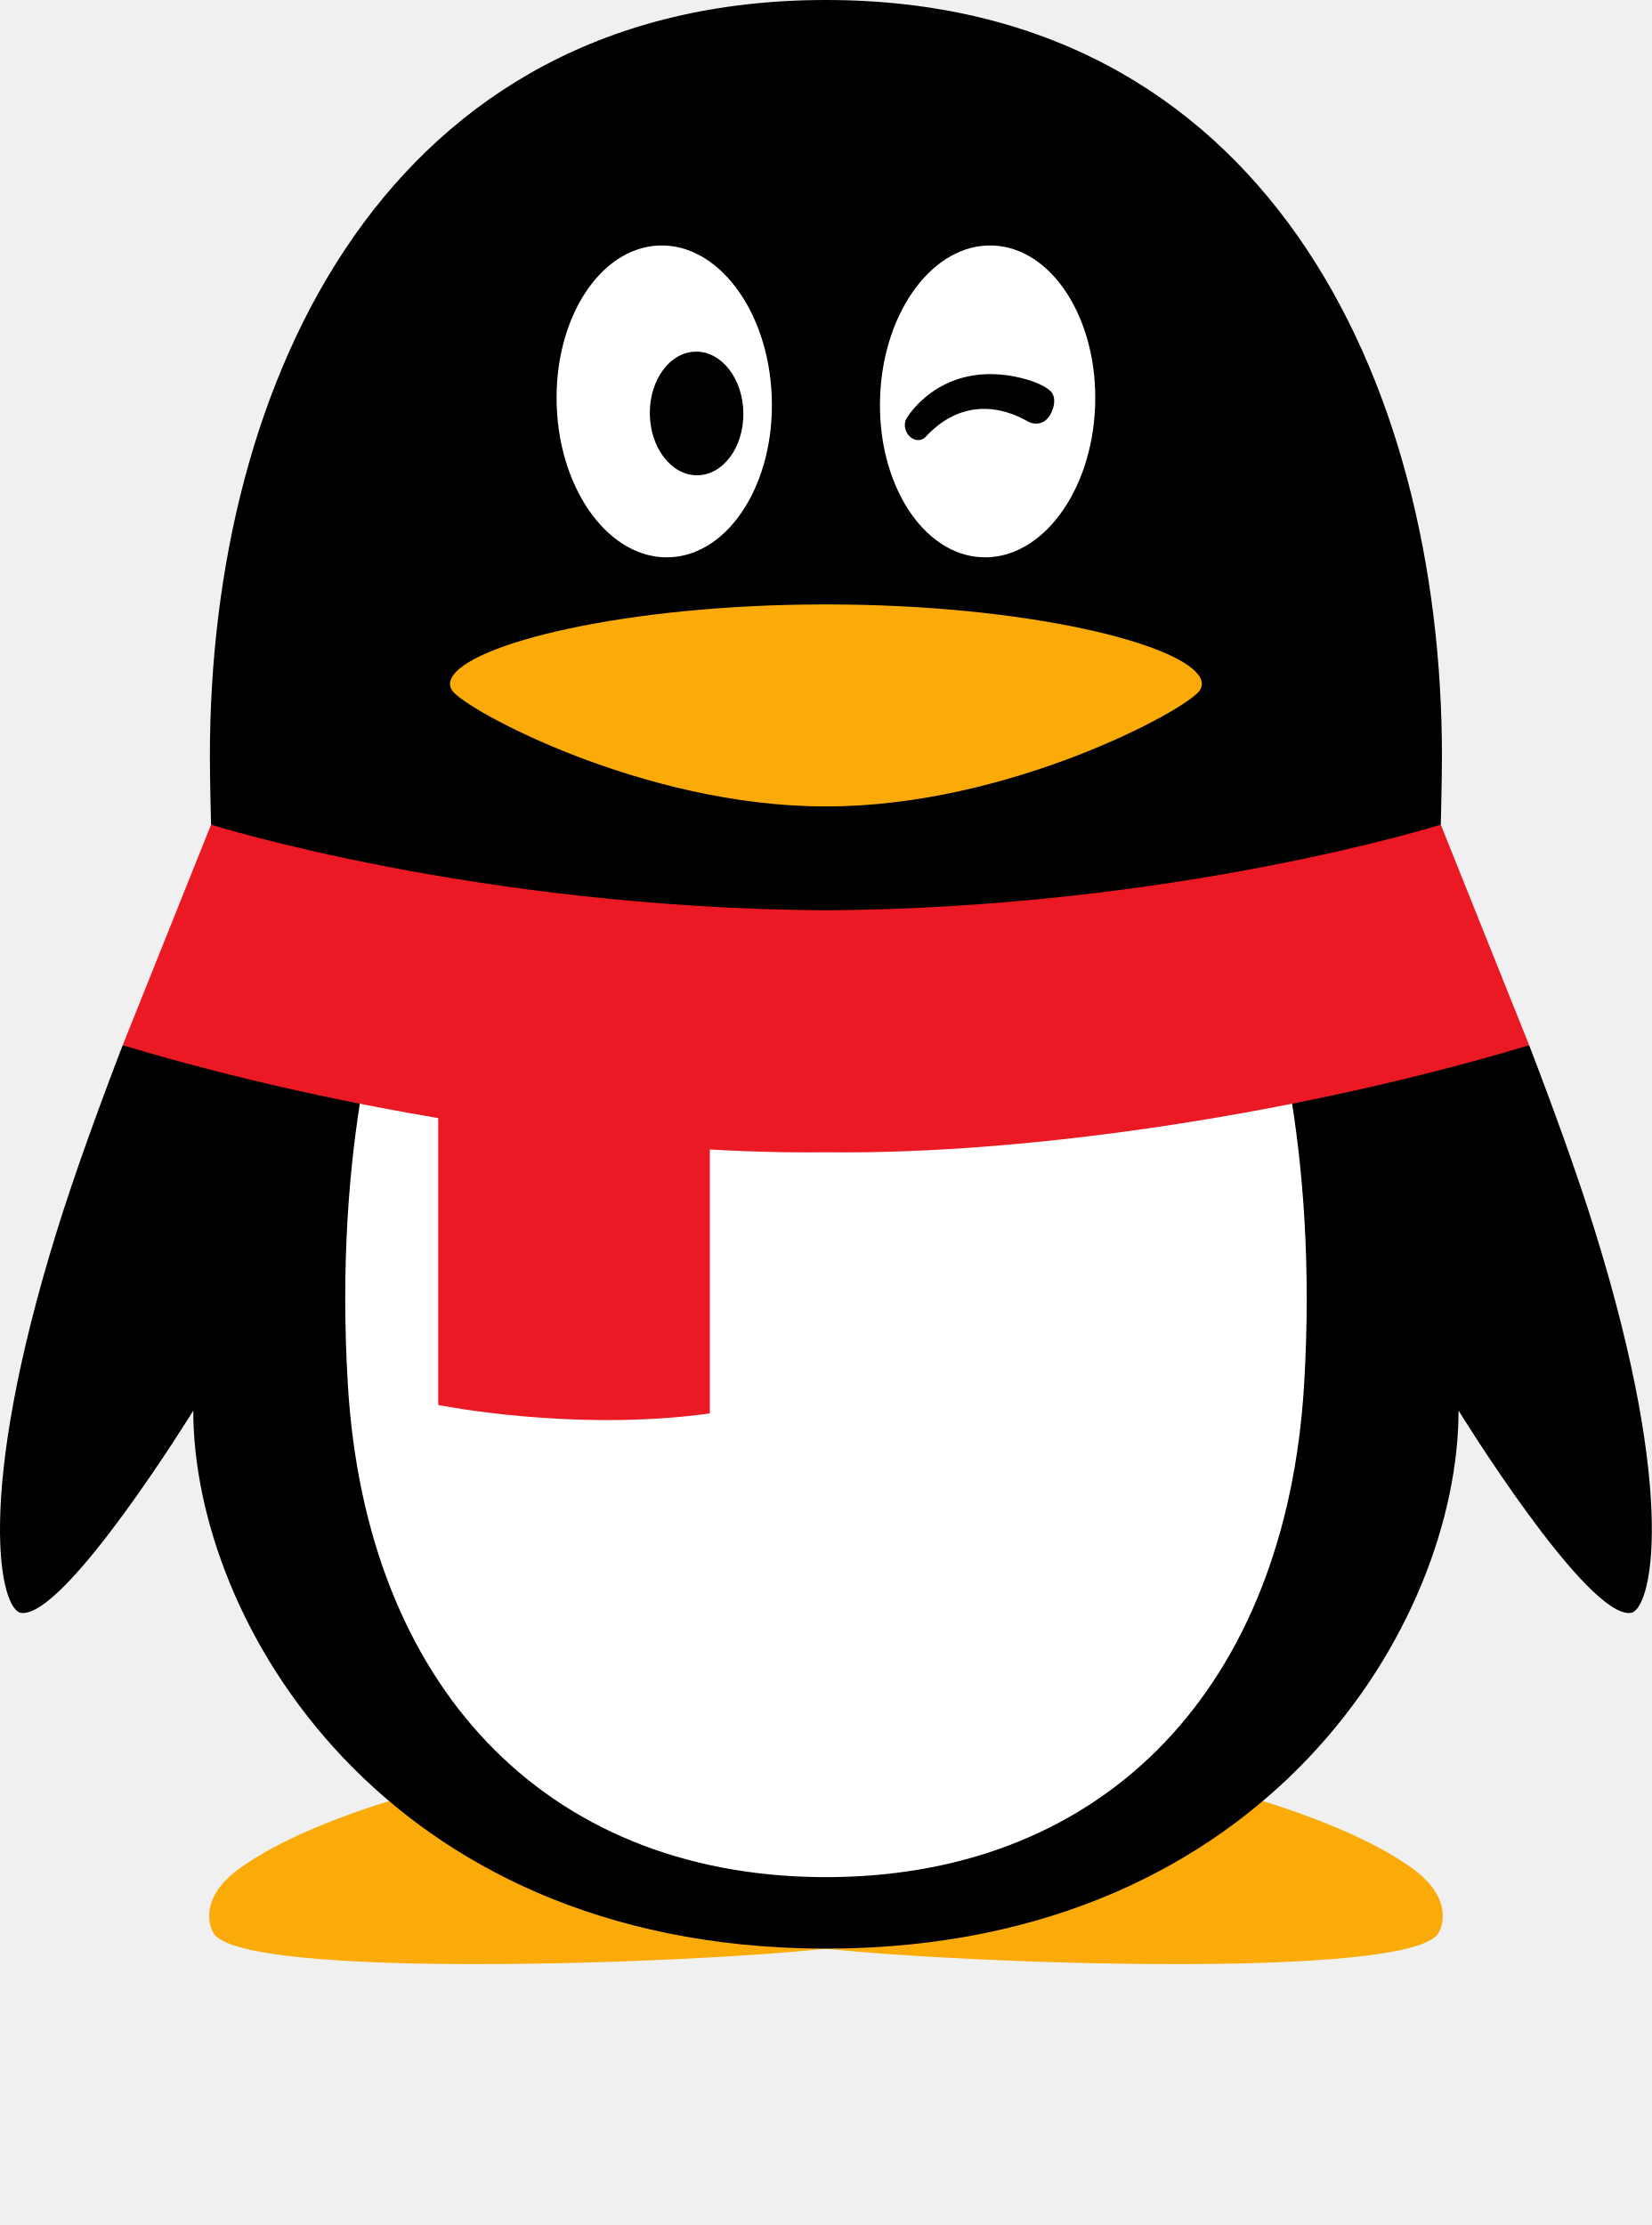
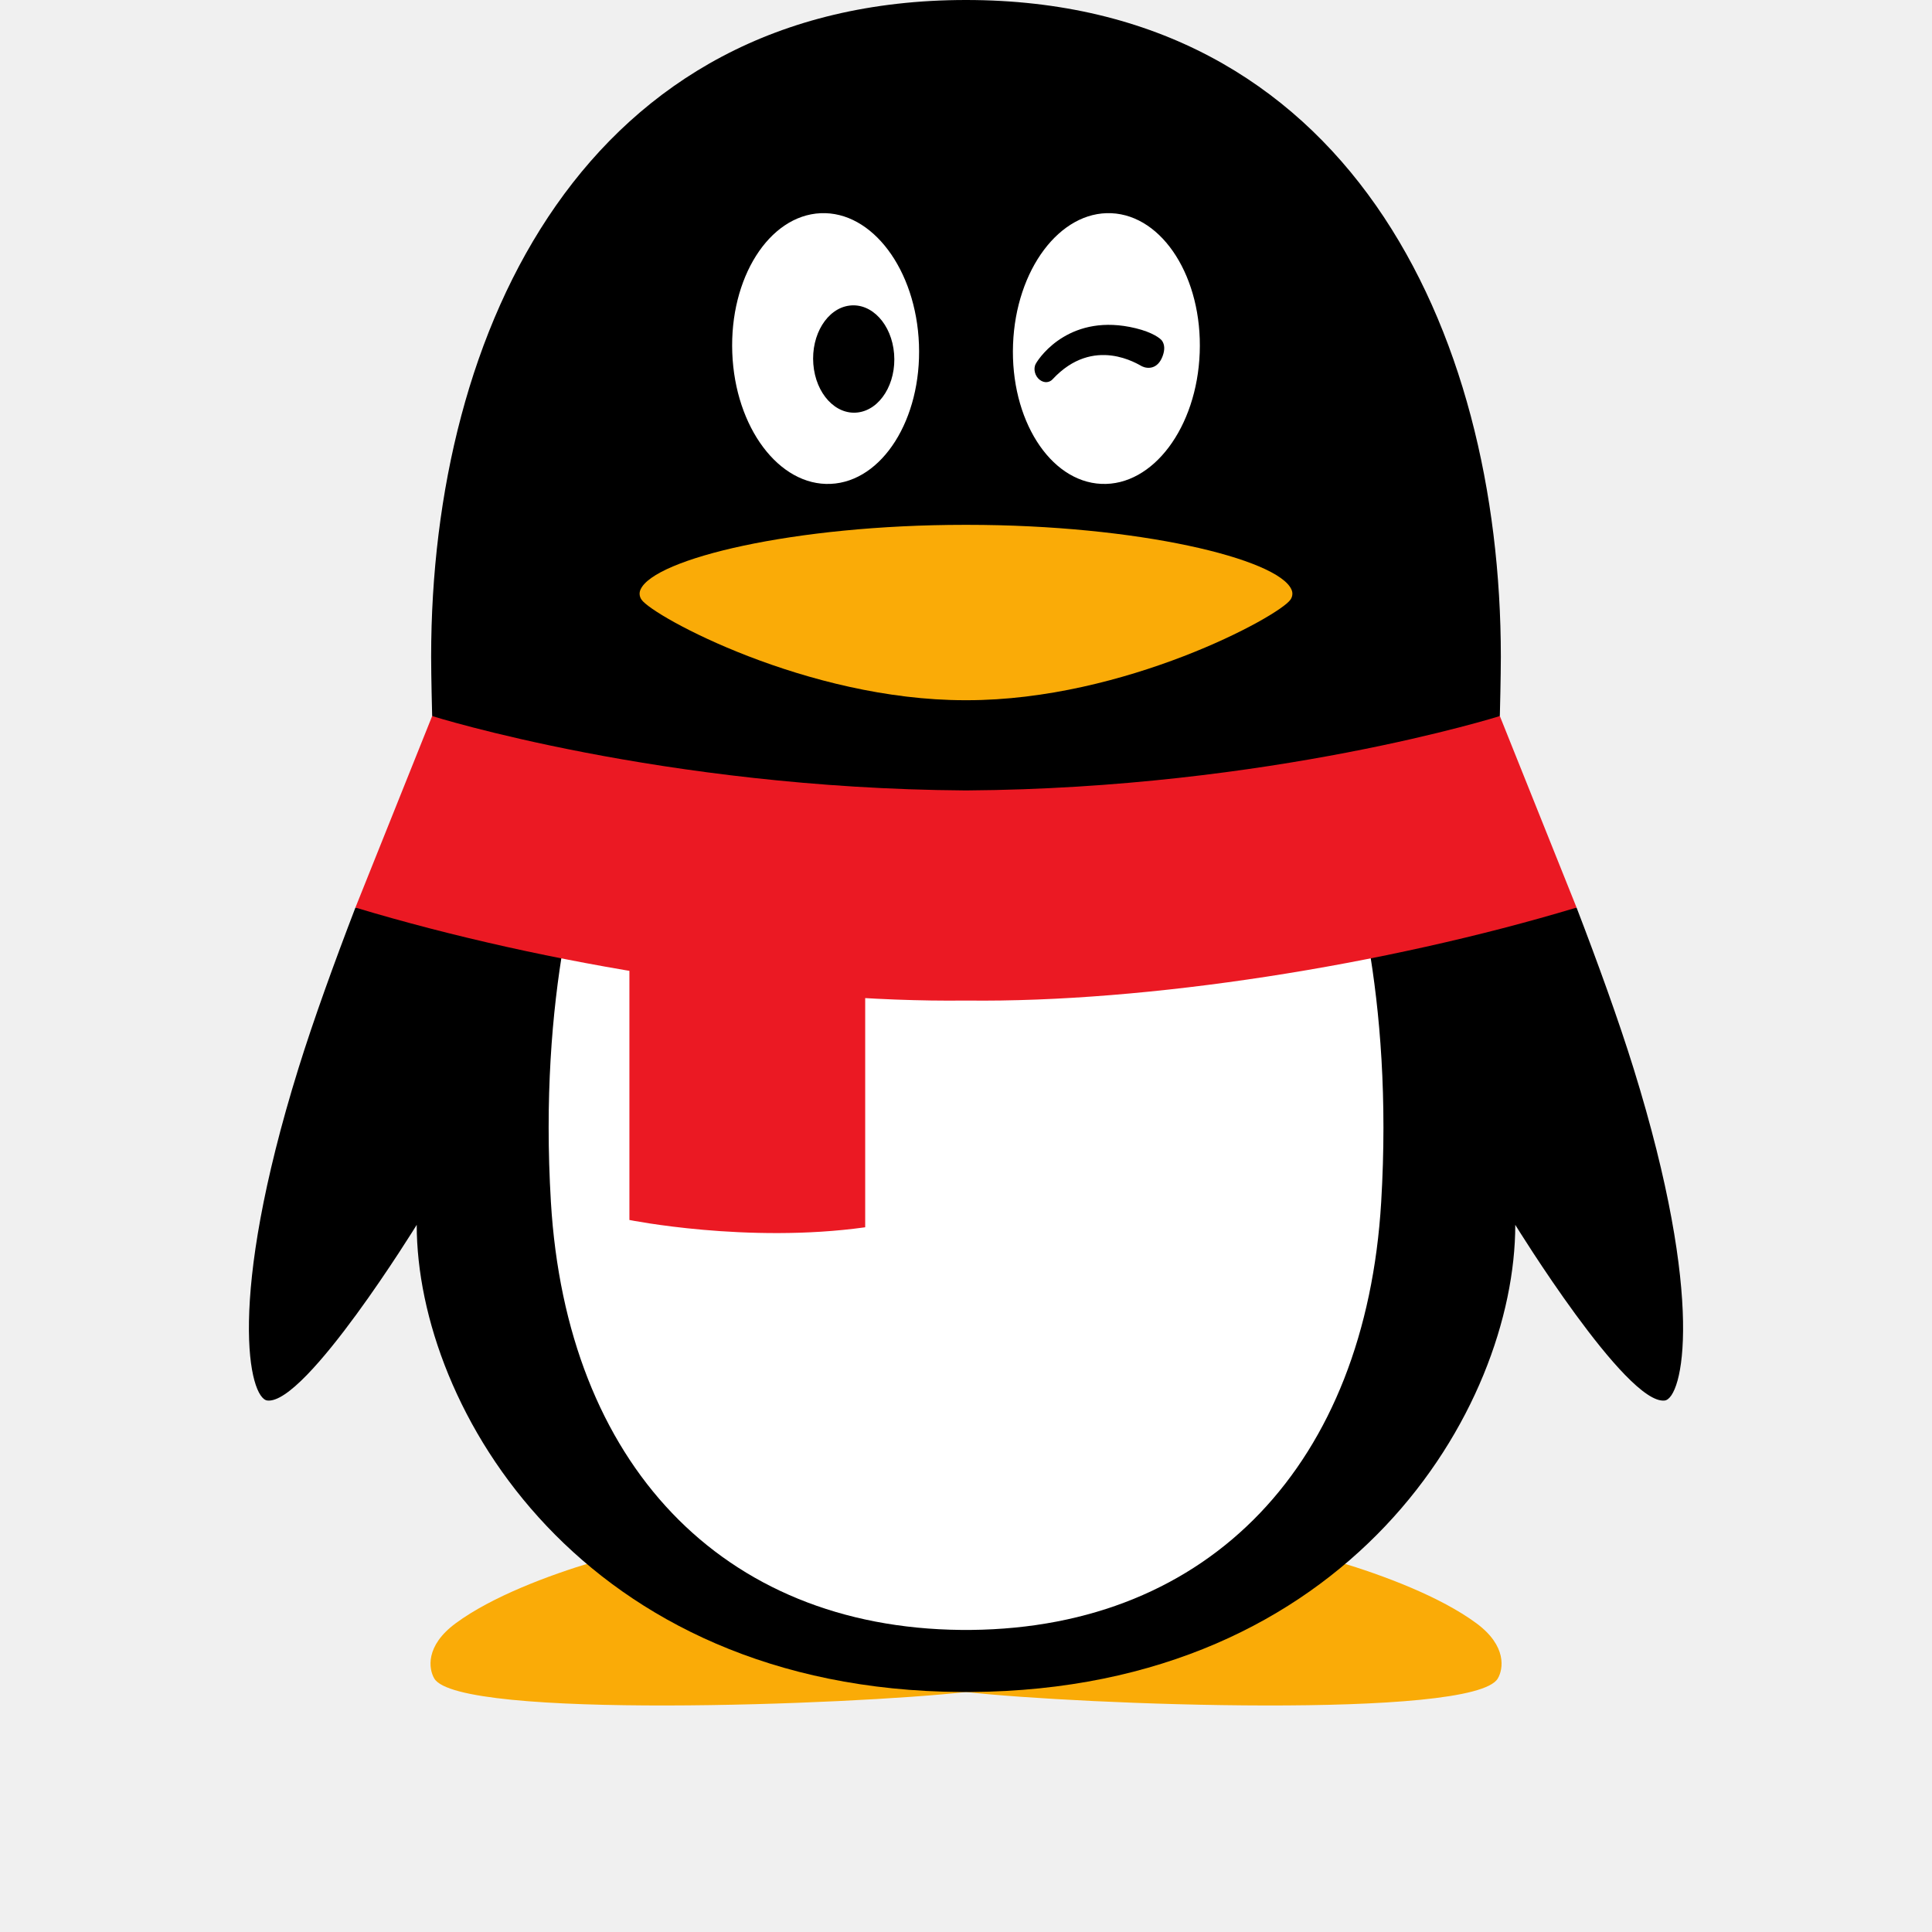
- <svg xmlns="http://www.w3.org/2000/svg" viewBox="0 0 121 163">
+ <svg xmlns="http://www.w3.org/2000/svg" viewBox="-21 0 163 163" width="48" height="48">
  <path fill="#faab07" d="M60.503 142.237c-12.533 0-24.038-4.195-31.445-10.46-3.762 1.124-8.574 2.932-11.61 5.175-2.6 1.918-2.275 3.874-1.807 4.663 2.056 3.47 35.273 2.216 44.862 1.136zm0 0c12.535 0 24.039-4.195 31.447-10.46 3.76 1.124 8.573 2.932 11.61 5.175 2.598 1.918 2.274 3.874 1.805 4.663-2.056 3.47-35.272 2.216-44.862 1.136zm0 0" />
  <path d="M60.576 67.119c20.698-.14 37.286-4.147 42.907-5.683 1.34-.367 2.056-1.024 2.056-1.024.005-.189.085-3.37.085-5.01C105.624 27.768 92.58.001 60.5 0 28.42.001 15.375 27.769 15.375 55.401c0 1.642.08 4.822.086 5.01 0 0 .583.615 1.65.913 5.19 1.444 22.09 5.65 43.312 5.795zm56.245 23.02c-1.283-4.129-3.034-8.944-4.808-13.568 0 0-1.02-.126-1.537.023-15.913 4.623-35.202 7.57-49.9 7.392h-.153c-14.616.175-33.774-2.737-49.634-7.315-.606-.175-1.802-.1-1.802-.1-1.774 4.624-3.525 9.44-4.808 13.568-6.119 19.69-4.136 27.838-2.627 28.02 3.239.392 12.606-14.821 12.606-14.821 0 15.459 13.957 39.195 45.918 39.413h.848c31.96-.218 45.917-23.954 45.917-39.413 0 0 9.368 15.213 12.607 14.822 1.508-.183 3.491-8.332-2.627-28.021" />
  <path fill="#fff" d="M49.085 40.824c-4.352.197-8.07-4.76-8.304-11.063-.236-6.305 3.098-11.576 7.45-11.773 4.347-.195 8.064 4.76 8.3 11.065.238 6.306-3.097 11.577-7.446 11.771m31.133-11.063c-.233 6.302-3.951 11.26-8.303 11.063-4.35-.195-7.684-5.465-7.446-11.77.236-6.305 3.952-11.26 8.3-11.066 4.352.197 7.686 5.468 7.449 11.773" />
  <path fill="#faab07" d="M87.952 49.725C86.79 47.15 75.077 44.28 60.578 44.28h-.156c-14.5 0-26.212 2.87-27.375 5.446a.863.863 0 00-.085.367.88.88 0 00.16.496c.98 1.427 13.985 8.487 27.3 8.487h.156c13.314 0 26.319-7.058 27.299-8.487a.873.873 0 00.16-.498.856.856 0 00-.085-.365" />
  <path d="M54.434 29.854c.199 2.49-1.167 4.702-3.046 4.943-1.883.242-3.568-1.58-3.768-4.07-.197-2.492 1.167-4.704 3.043-4.944 1.886-.244 3.574 1.58 3.771 4.07m11.956.833c.385-.689 3.004-4.312 8.427-2.993 1.425.347 2.084.857 2.223 1.057.205.296.262.718.053 1.286-.412 1.126-1.263 1.095-1.734.875-.305-.142-4.082-2.66-7.562 1.097-.24.257-.668.346-1.073.04-.407-.308-.574-.93-.334-1.362" />
  <path fill="#fff" d="M60.576 83.08h-.153c-9.996.12-22.116-1.204-33.854-3.518-1.004 5.818-1.61 13.132-1.09 21.853 1.316 22.043 14.407 35.9 34.614 36.1h.82c20.208-.2 33.298-14.057 34.616-36.1.52-8.723-.087-16.035-1.092-21.854-11.739 2.315-23.862 3.64-33.86 3.518" />
  <path fill="#eb1923" d="M32.102 81.235v21.693s9.937 2.004 19.893.616V83.535c-6.307-.357-13.109-1.152-19.893-2.3" />
  <path fill="#eb1923" d="M105.539 60.412s-19.33 6.102-44.963 6.275h-.153c-25.591-.172-44.896-6.255-44.962-6.275L8.987 76.57c16.193 4.882 36.261 8.028 51.436 7.845h.153c15.175.183 35.242-2.963 51.437-7.845zm0 0" />
</svg>
